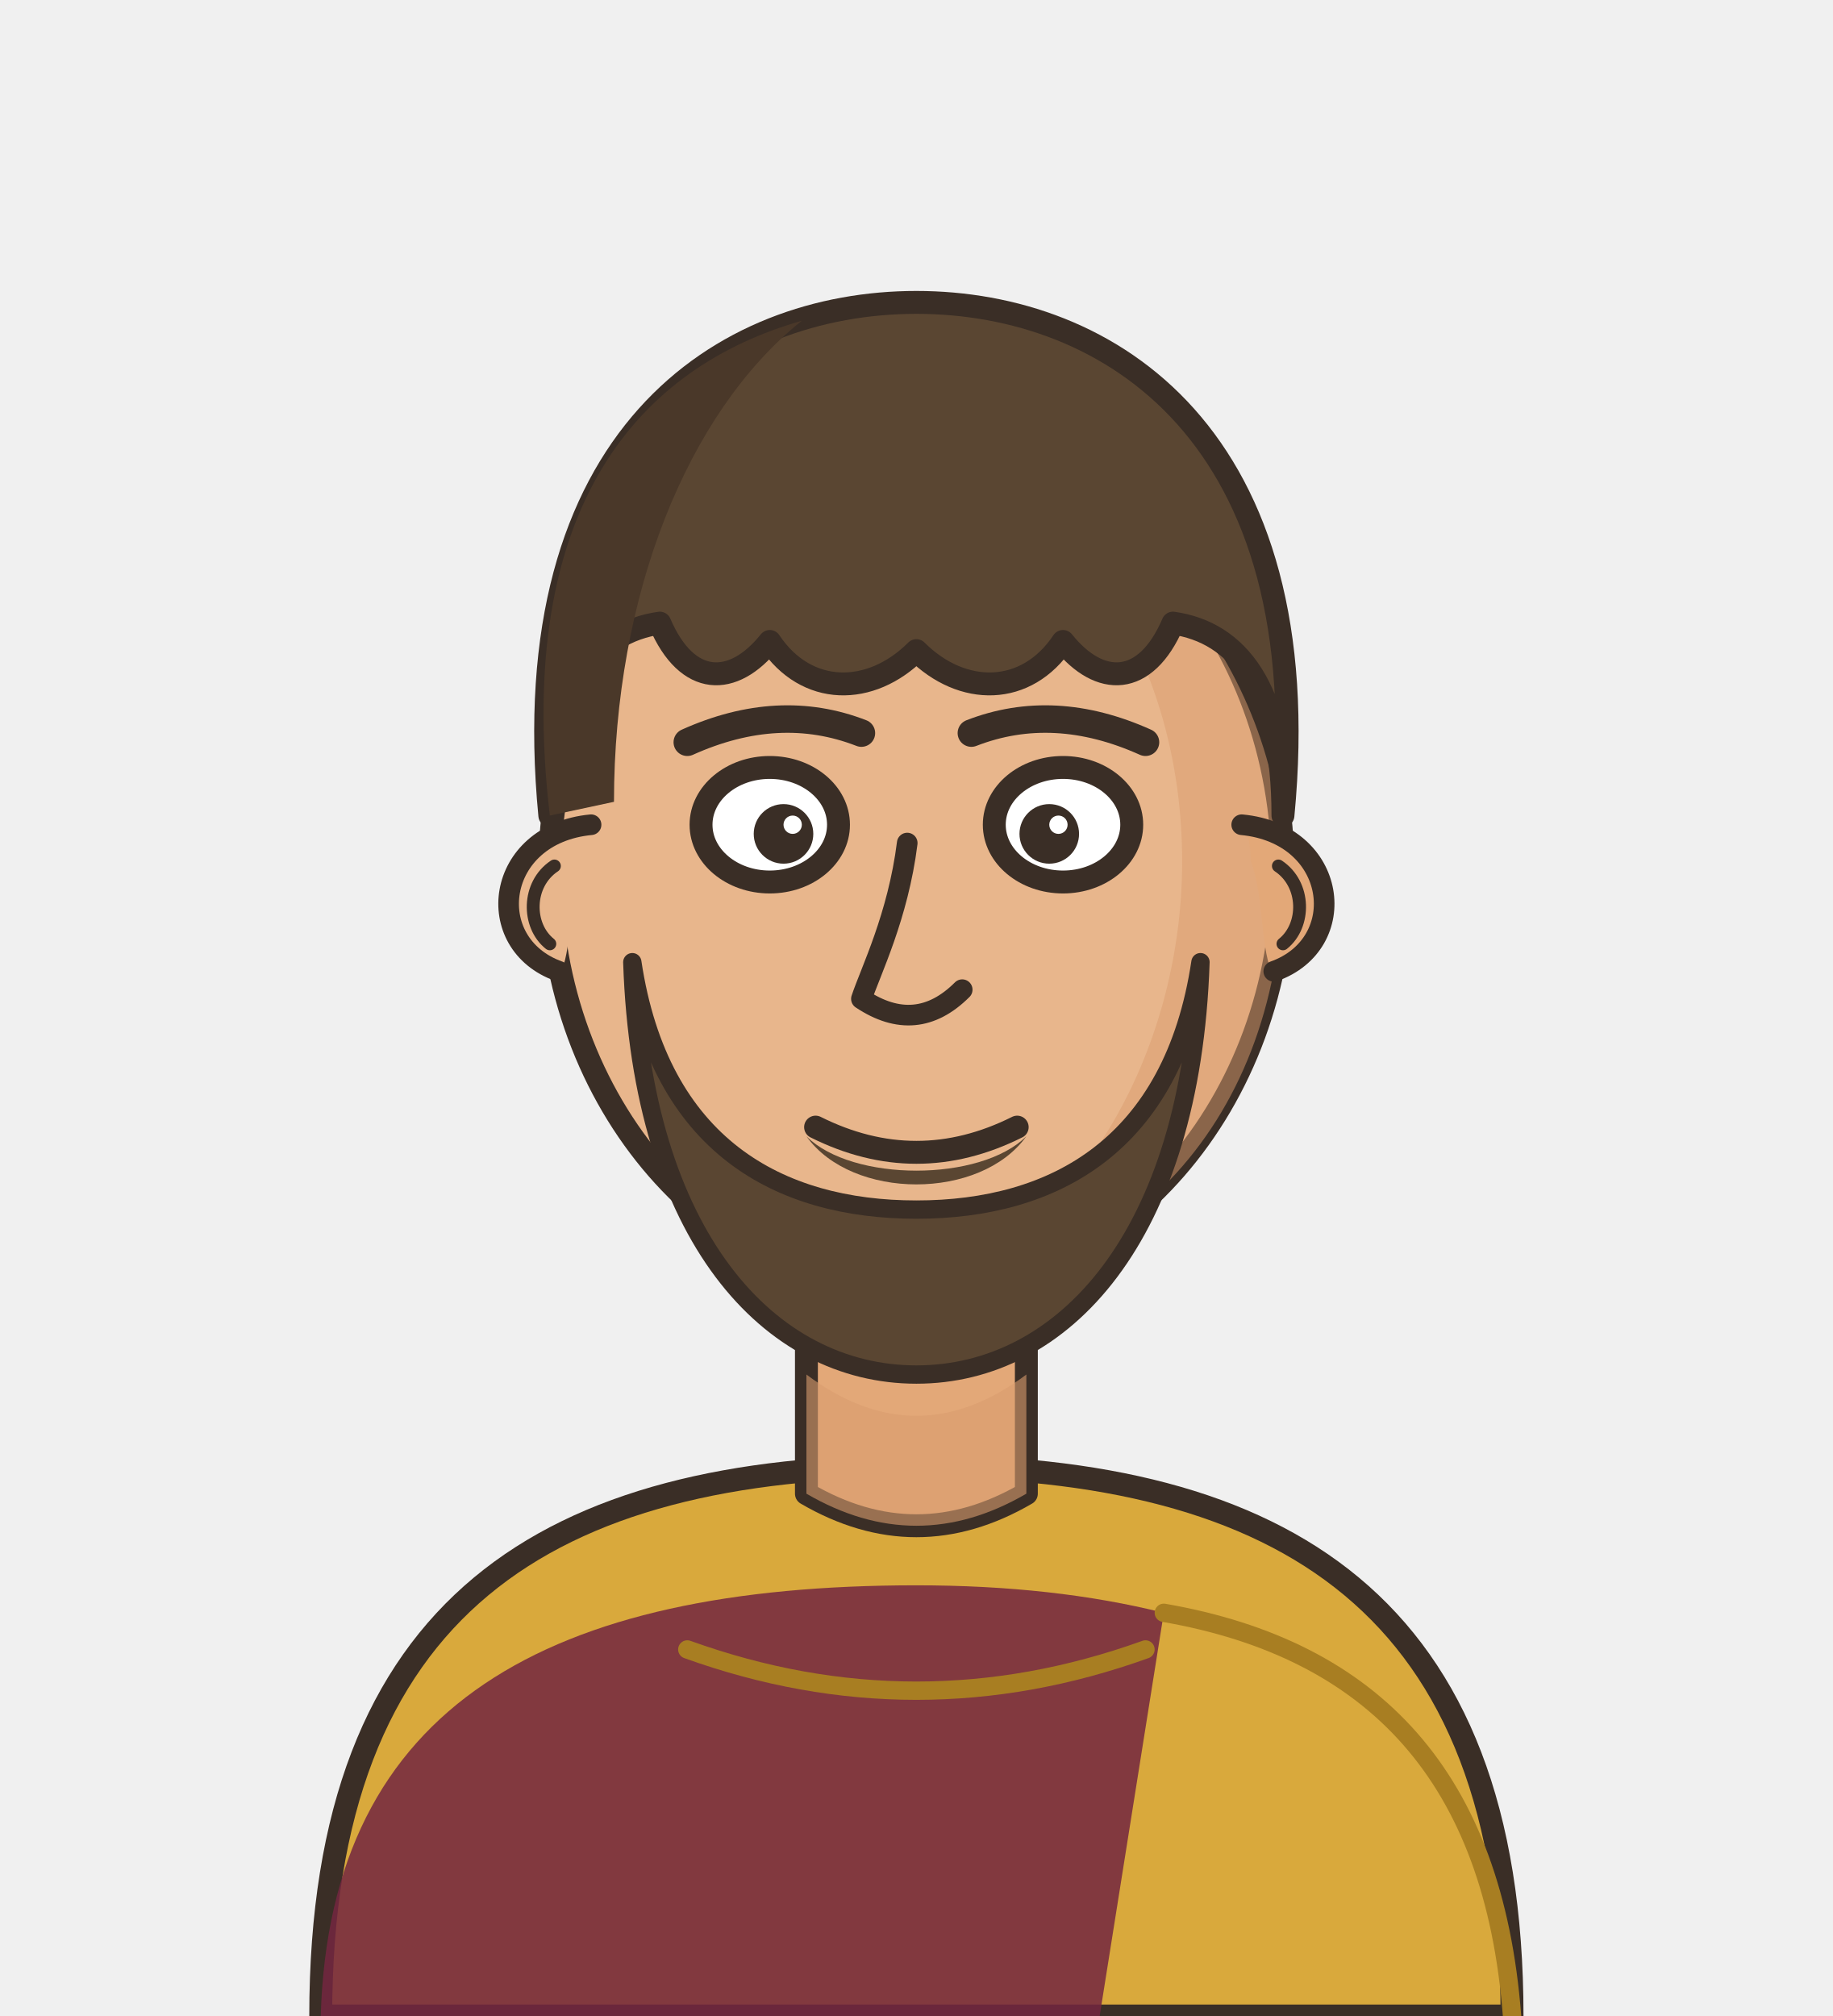
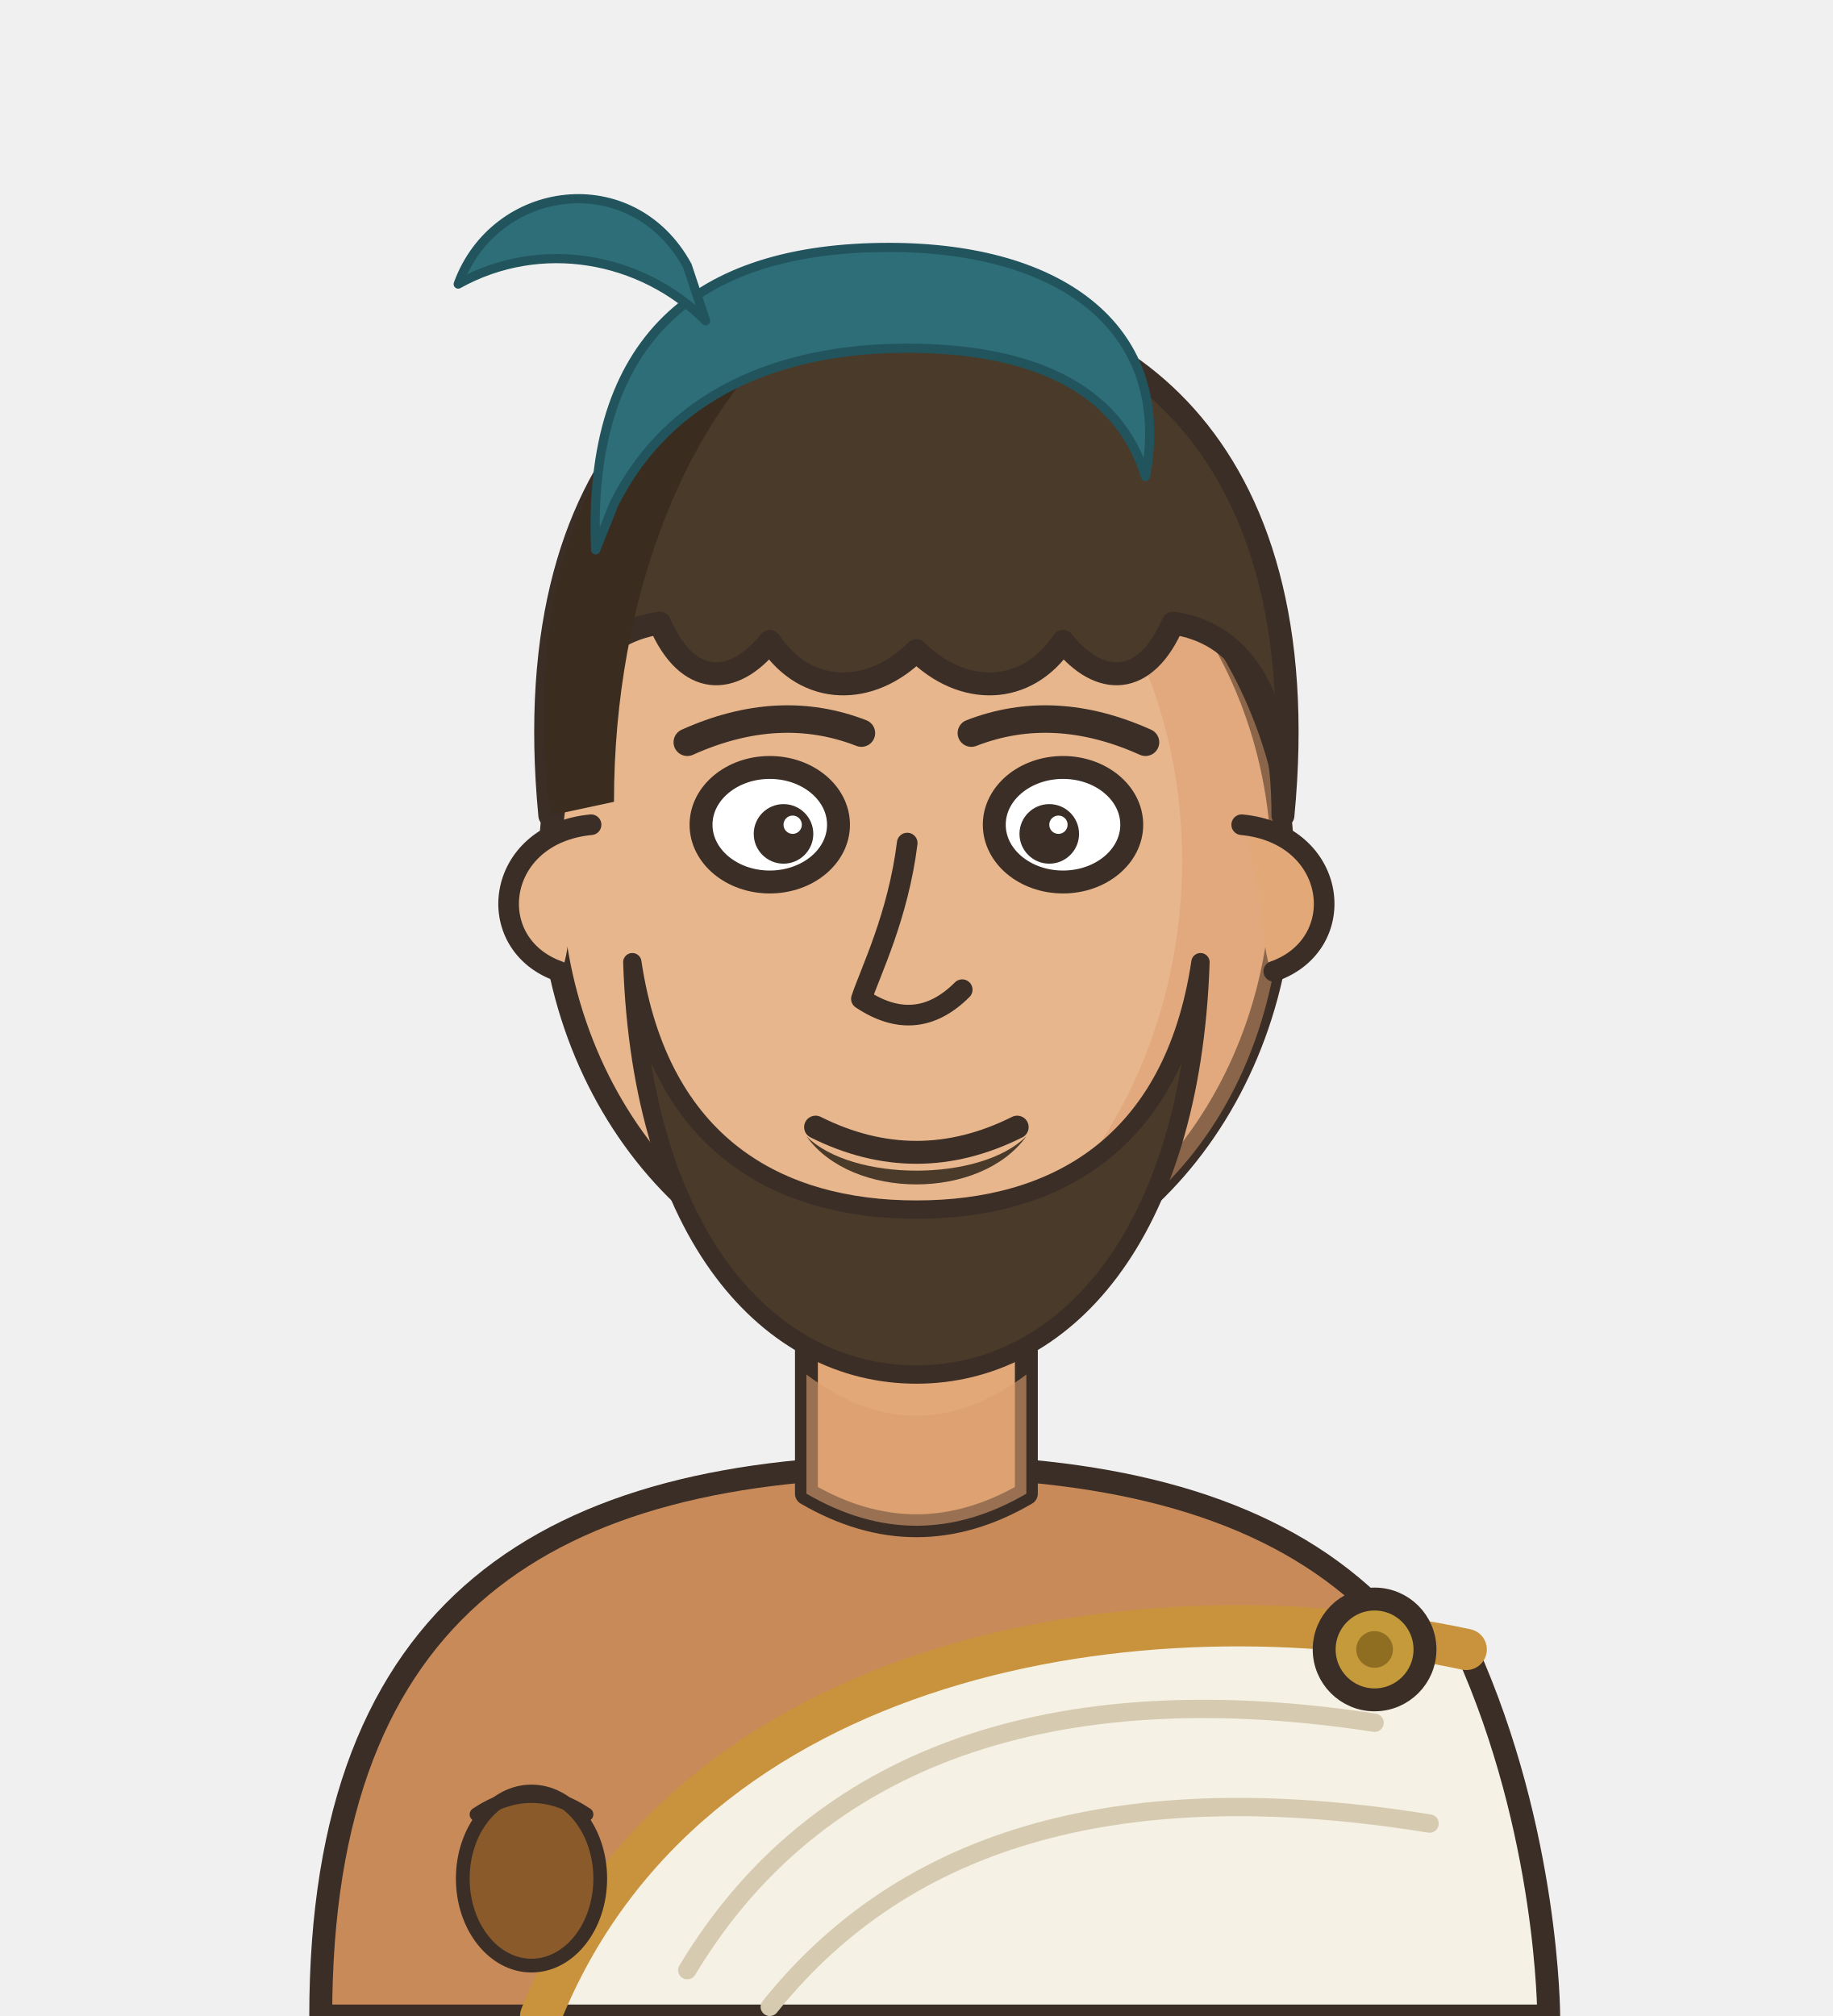
<svg xmlns="http://www.w3.org/2000/svg" width="400" height="440" viewBox="0 0 400 440">
  <g stroke="#3A2E26" stroke-width="5" stroke-linejoin="round" stroke-linecap="round">
-     <path d="M70 440 C70 350 120 320 200 320 C280 320 330 350 330 440 Z" fill="#D9A93C" />
-     <path d="M70 440 C72 372 120 346 200 346 C220 346 238 348 254 352 L240 440 Z" fill="#732640" stroke="none" opacity="0.85" />
-     <path d="M254 352 C300 360 326 388 330 440" fill="none" stroke="#A87E22" stroke-width="4" />
-     <path d="M150 360 Q200 378 250 360" fill="none" stroke="#A87E22" stroke-width="4" />
+     <path d="M70 440 C70 350 120 320 200 320 C280 320 330 350 330 440 Z" fill="#C98A5A" />
+     <path d="M118 440 C150 360 250 345 320 360 C338 400 338 440 338 440 Z" fill="#F6F1E5" />
+     <path d="M150 430 C180 380 235 366 300 376" fill="none" stroke="#D6CBB0" stroke-width="4" />
+     <path d="M168 438 C200 398 250 388 312 398" fill="none" stroke="#D6CBB0" stroke-width="4" />
+     <path d="M118 440 C150 360 250 345 320 360" fill="none" stroke="#C9923C" stroke-width="9" />
+     <ellipse cx="116" cy="410" rx="15" ry="19" fill="#8A5A2B" stroke="#3A2E26" stroke-width="3" />
+     <path d="M104 396 Q116 388 128 396" fill="none" stroke="#3A2E26" stroke-width="3" />
+     <circle cx="300" cy="360" r="11" fill="#C49A3A" />
+     <circle cx="300" cy="360" r="4" fill="#8F6E22" stroke="none" />
    <path d="M176 274 L176 326 Q200 340 224 326 L224 274 Z" fill="#E3A878" />
    <path d="M176 300 Q200 318 224 300 L224 326 Q200 340 176 326 Z" fill="#D99C6E" stroke="none" opacity="0.6" />
    <ellipse cx="200" cy="190" rx="80" ry="92" fill="#E8B68C" />
    <path d="M200 100 C250 104 280 150 280 190 C280 245 245 280 200 282 C235 270 258 230 258 188 C258 145 235 108 200 100 Z" fill="#D99C6E" stroke="none" opacity="0.5" />
    <path d="M129 179 C107 180 103 207 122 213 C125 208 124 196 127 188 C127 184 128 181 129 179 Z" fill="#E8B68C" stroke="none" />
    <path d="M271 179 C293 180 297 207 278 213 C275 208 276 196 273 188 C273 184 272 181 271 179 Z" fill="#E3A878" stroke="none" />
    <path d="M129 180 C108 182 105 206 122 212" fill="none" stroke="#3A2E26" stroke-width="4.5" />
    <path d="M271 180 C292 182 295 206 278 212" fill="none" stroke="#3A2E26" stroke-width="4.5" />
-     <path d="M121 189 C115 193 115 202 120 206" fill="none" stroke="#3A2E26" stroke-width="2.8" />
-     <path d="M279 189 C285 193 285 202 280 206" fill="none" stroke="#3A2E26" stroke-width="2.8" />
-     <path d="M120 178 C112 95 158 66 200 66 C242 66 288 95 280 178 C280 150 270 138 256 136 C250 150 240 150 232 140 C224 152 210 152 200 142 C190 152 176 152 168 140 C160 150 150 150 144 136 C130 138 120 150 120 178 Z" fill="#5A4632" />
-     <path d="M120 178 C112 110 140 80 175 70 C150 90 134 130 134 175 Z" fill="#4A3829" stroke="none" />
+     <path d="M120 178 C112 95 158 66 200 66 C242 66 288 95 280 178 C280 150 270 138 256 136 C250 150 240 150 232 140 C224 152 210 152 200 142 C190 152 176 152 168 140 C160 150 150 150 144 136 C130 138 120 150 120 178 Z" fill="#4A3A2A" />
+     <path d="M120 178 C112 110 140 80 175 70 C150 90 134 130 134 175 Z" fill="#3A2D20" stroke="none" />
+     <path d="M130 120 C128 74 152 54 194 54 C232 54 256 72 250 104 C244 84 224 76 198 76 C170 76 146 86 134 110 Z" fill="#2E6E78" stroke="#21545C" stroke-width="2" />
+     <path d="M150 58 C138 36 108 40 100 62 C118 52 140 56 154 70 Z" fill="#2E6E78" stroke="#21545C" stroke-width="2" />
+     <path d="M138 210 C140 270 168 300 200 300 C232 300 260 270 262 210 C256 250 230 264 200 264 C170 264 144 250 138 210 Z" fill="#4A3A2A" stroke="#3A2E26" stroke-width="4" />
+     <path d="M176 248 C186 258 214 258 224 248 C214 262 186 262 176 248 Z" fill="#4A3A2A" stroke="none" />
    <path d="M150 162 Q170 153 188 160" fill="none" stroke="#3A2E26" stroke-width="6" />
    <path d="M212 160 Q230 153 250 162" fill="none" stroke="#3A2E26" stroke-width="6" />
    <ellipse cx="168" cy="180" rx="15" ry="12.5" fill="#fff" />
    <circle cx="171" cy="182" r="6.5" fill="#3A2E26" stroke="none" />
    <circle cx="173" cy="180" r="2" fill="#fff" stroke="none" />
    <ellipse cx="232" cy="180" rx="15" ry="12.5" fill="#fff" />
    <circle cx="229" cy="182" r="6.5" fill="#3A2E26" stroke="none" />
    <circle cx="231" cy="180" r="2" fill="#fff" stroke="none" />
    <path d="M198 184 C196 200 190 212 188 218 Q200 226 210 216" fill="none" stroke="#3A2E26" stroke-width="4.5" />
    <path d="M178 246 Q200 257 222 246" fill="none" stroke="#3A2E26" stroke-width="5" />
-     <path d="M138 210 C140 270 168 300 200 300 C232 300 260 270 262 210 C256 250 230 264 200 264 C170 264 144 250 138 210 Z" fill="#5A4632" stroke="#3A2E26" stroke-width="4" />
-     <path d="M176 248 C186 258 214 258 224 248 C214 262 186 262 176 248 Z" fill="#5A4632" stroke="none" />
  </g>
</svg>
